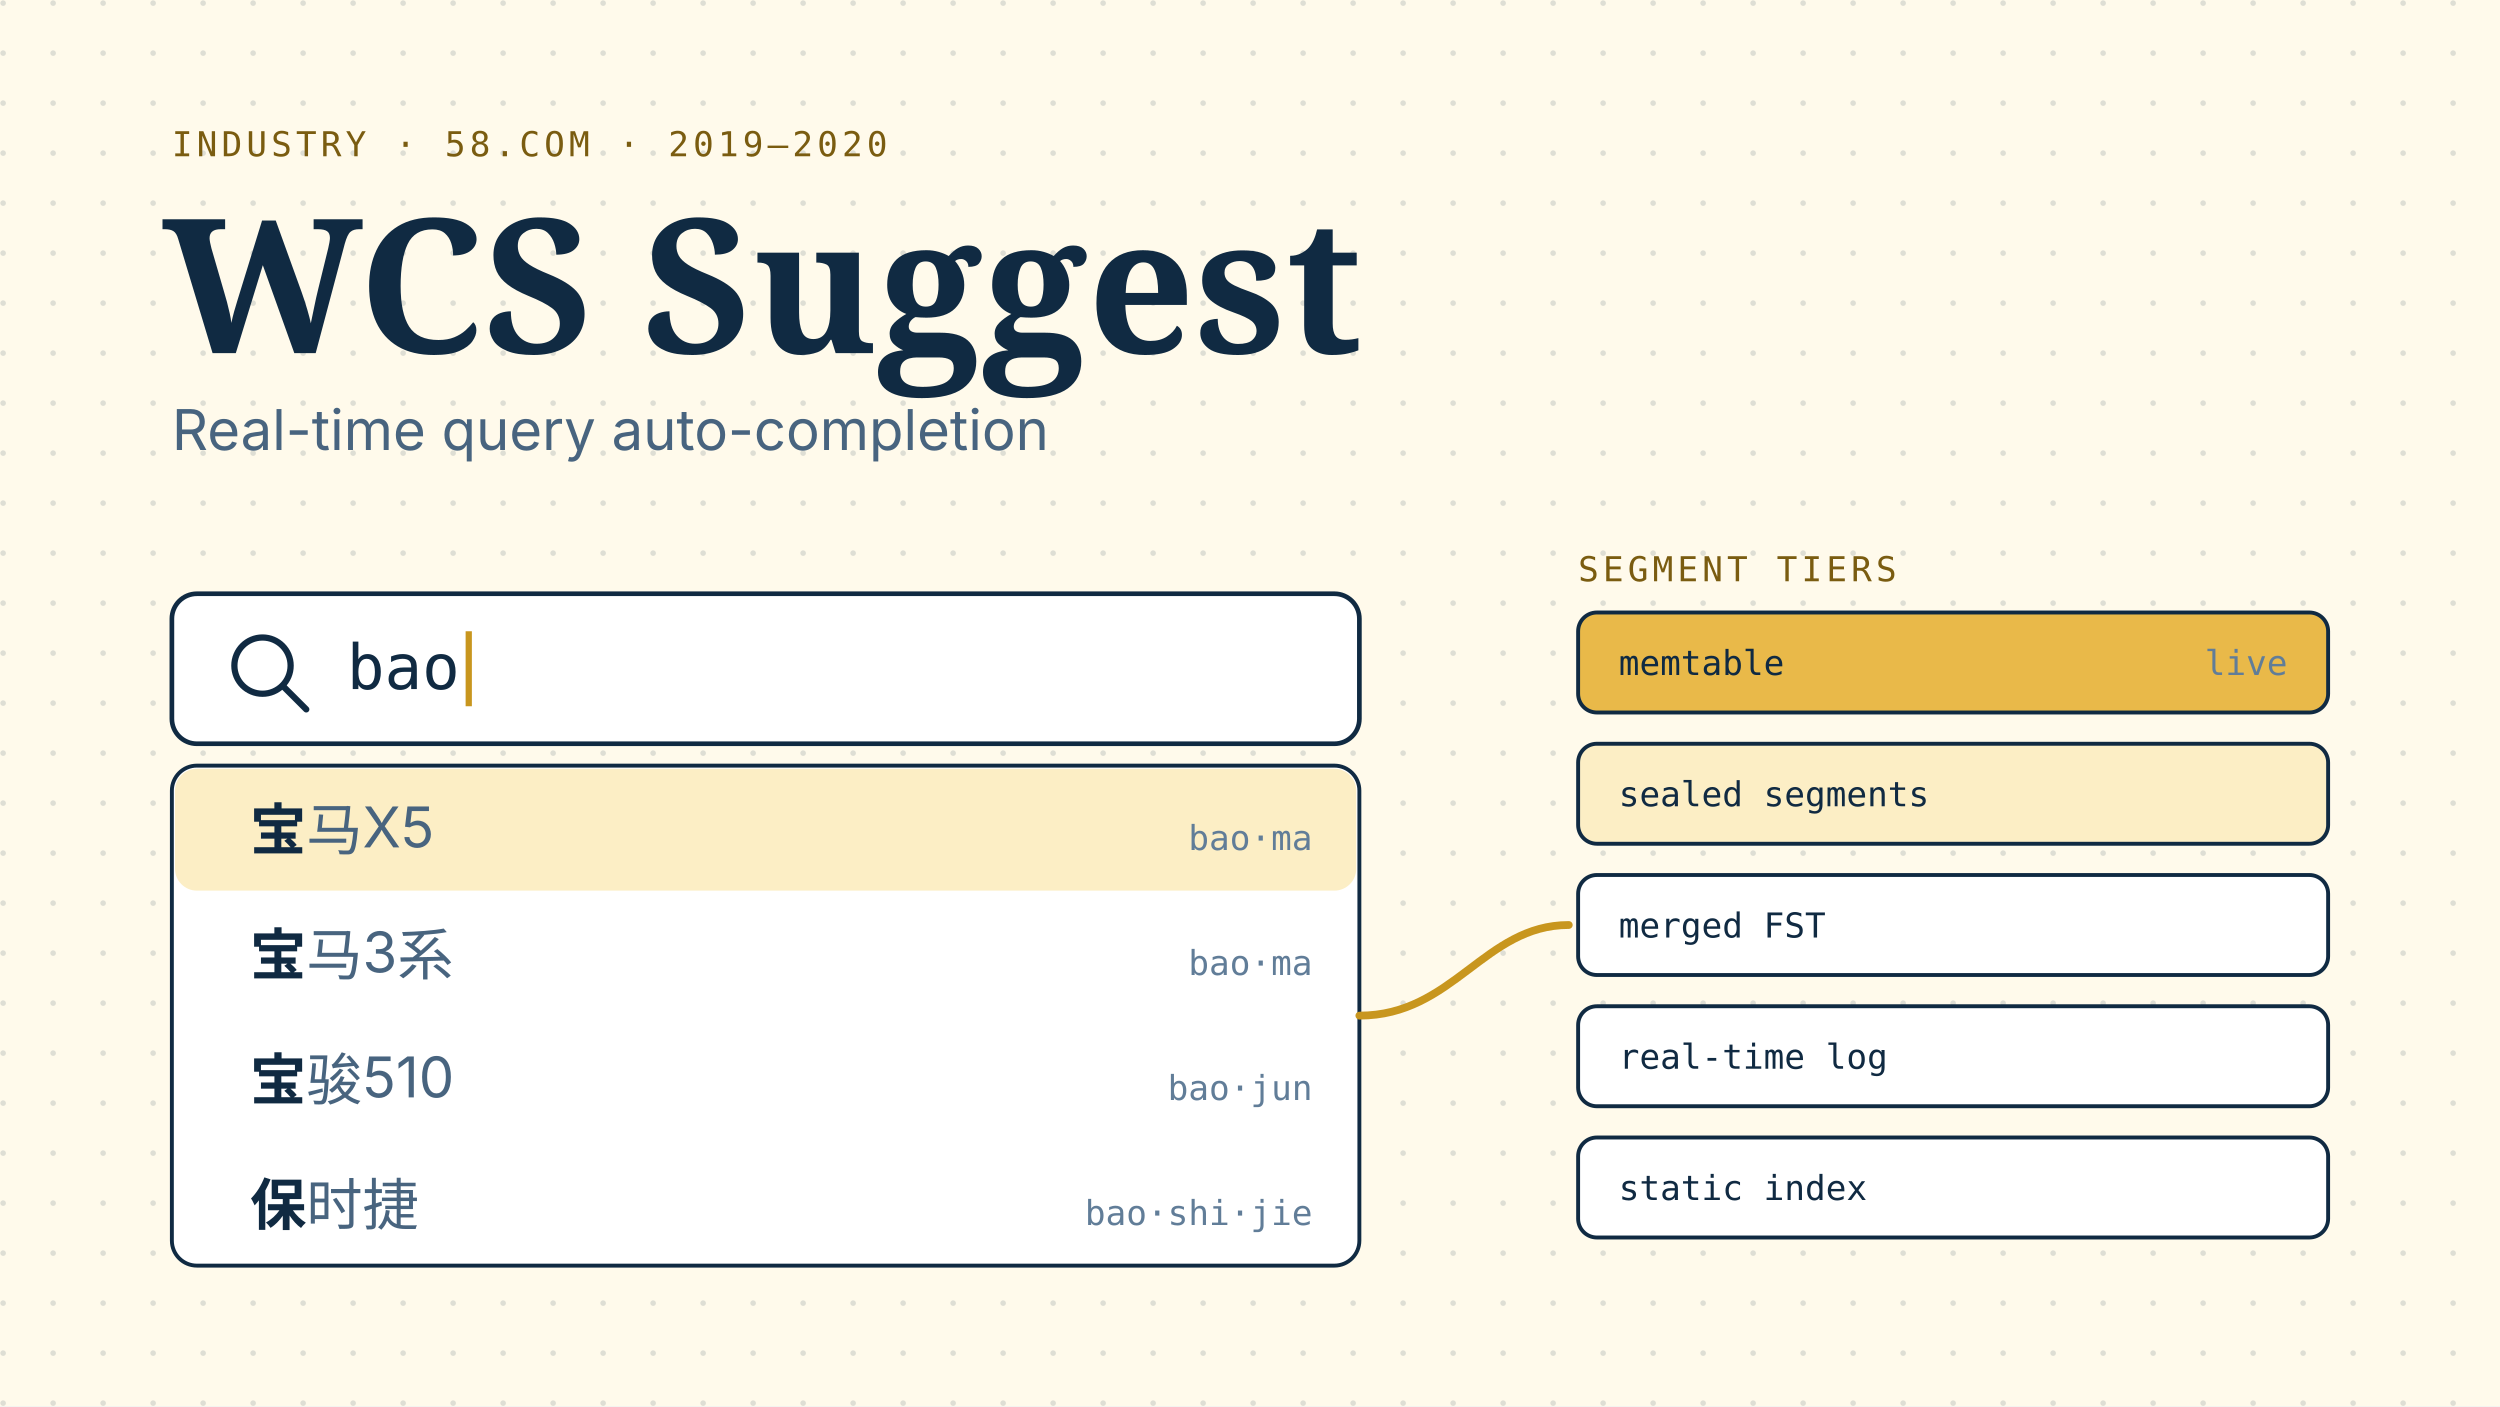
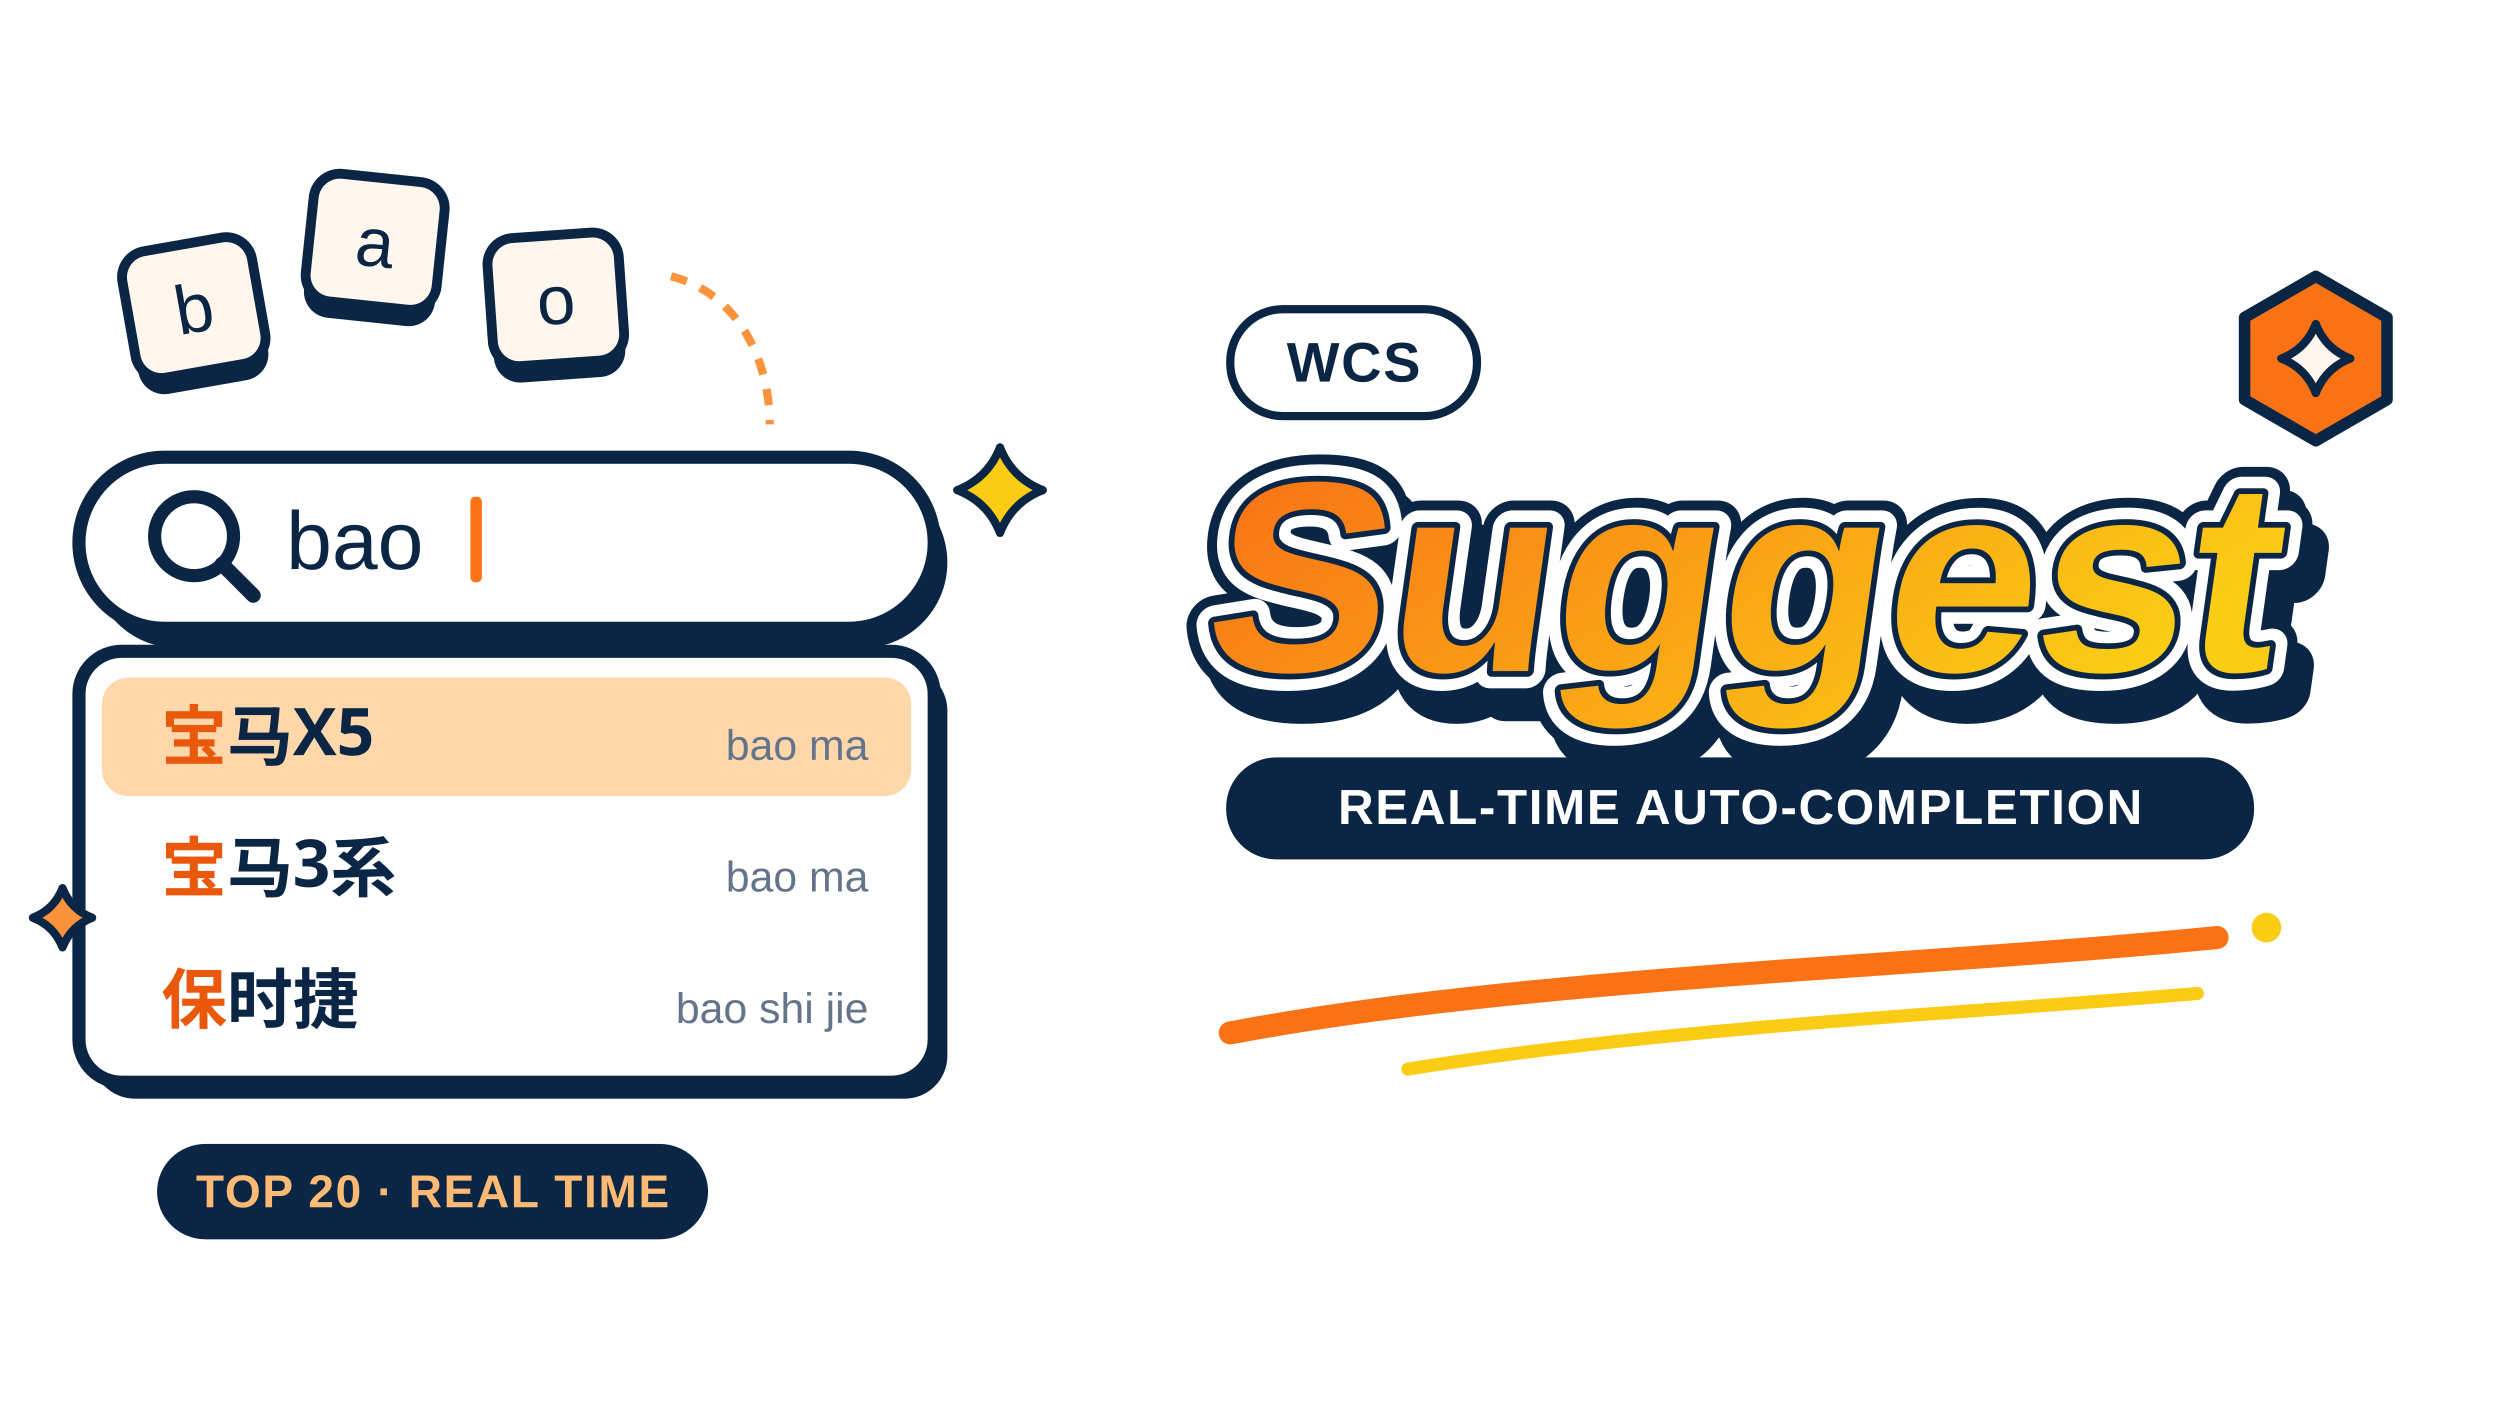
- <svg xmlns="http://www.w3.org/2000/svg" viewBox="0 0 1600 900" width="1600" height="900" role="img" aria-label="WCS Suggest: typing bao in a search box suggests 宝马X5, 宝马3系, 宝骏510 and 保时捷">
-   <style>
-     .h { font: 600 120px Fraunces, Georgia, serif; fill: #102a42; }
-     .sub { font: 400 36px Inter, -apple-system, "Helvetica Neue", Arial, sans-serif; fill: #48647f; }
-     .k { font: 500 22px "JetBrains Mono", ui-monospace, Menlo, monospace; letter-spacing: 0.12em; fill: #7a5c10; }
-     .m { font: 400 22px "JetBrains Mono", ui-monospace, Menlo, monospace; fill: #617d98; }
-     .typed { font: 400 40px "JetBrains Mono", ui-monospace, Menlo, monospace; fill: #102a42; }
-     .sug { font: 400 36px "PingFang SC", "Noto Sans SC", Inter, sans-serif; fill: #48647f; }
-     .hit { font-weight: 600; fill: #102a42; }
-   </style>
+ <svg xmlns="http://www.w3.org/2000/svg" viewBox="52 82 1520 855" width="1600" height="900" role="img" aria-label="WCS Suggest: typing bao in a search box suggests 宝马X5, 宝马3系 and 保时捷, next to the Suggest wordmark.">
  <defs>
-     <pattern id="dots" width="32" height="32" patternUnits="userSpaceOnUse">
-       <circle cx="2" cy="2" r="1.8" fill="#102a42" opacity="0.14" />
-     </pattern>
+     <linearGradient id="gsug" x1="0" y1="0" x2="1" y2="0.3">
+       <stop offset="0" stop-color="#f97316" />
+       <stop offset="1" stop-color="#facc15" />
+     </linearGradient>
  </defs>
-   <rect width="1600" height="900" fill="#fffaeb" />
-   <rect width="1600" height="900" fill="url(#dots)" />
-   <text x="110" y="100" class="k">INDUSTRY · 58.COM · 2019–2020</text>
-   <text x="104" y="226" class="h">WCS Suggest</text>
-   <text x="110" y="288" class="sub">Real-time query auto-completion</text>
-   <rect x="110" y="380" width="760" height="96" rx="16" fill="#ffffff" stroke="#102a42" stroke-width="3" />
-   <circle cx="168" cy="426" r="18" fill="none" stroke="#102a42" stroke-width="4" />
-   <line x1="181" y1="439" x2="196" y2="454" stroke="#102a42" stroke-width="4" stroke-linecap="round" />
-   <text x="222" y="441" class="typed">bao</text>
-   <line x1="300" y1="404" x2="300" y2="452" stroke="#c8961e" stroke-width="4" />
-   <rect x="110" y="490" width="760" height="320" rx="16" fill="#ffffff" stroke="#102a42" stroke-width="2.5" />
-   <rect x="112" y="492" width="756" height="78" rx="14" fill="#fceec5" />
-   <text x="160" y="544" class="sug">
-     <tspan class="hit">宝</tspan>马X5</text>
-   <text x="160" y="624" class="sug">
-     <tspan class="hit">宝</tspan>马3系</text>
-   <text x="160" y="704" class="sug">
-     <tspan class="hit">宝</tspan>骏510</text>
-   <text x="160" y="784" class="sug">
-     <tspan class="hit">保</tspan>时捷</text>
-   <text x="840" y="544" class="m" text-anchor="end">bao·ma</text>
-   <text x="840" y="624" class="m" text-anchor="end">bao·ma</text>
-   <text x="840" y="704" class="m" text-anchor="end">bao·jun</text>
-   <text x="840" y="784" class="m" text-anchor="end">bao·shi·jie</text>
-   <text x="1010" y="372" class="k">SEGMENT TIERS</text>
-   <g stroke="#102a42" stroke-width="2.5">
-     <rect x="1010" y="392" width="480" height="64" rx="12" fill="#e9b949" />
-     <rect x="1010" y="476" width="480" height="64" rx="12" fill="#fceec5" />
-     <rect x="1010" y="560" width="480" height="64" rx="12" fill="#ffffff" />
-     <rect x="1010" y="644" width="480" height="64" rx="12" fill="#ffffff" />
-     <rect x="1010" y="728" width="480" height="64" rx="12" fill="#ffffff" />
+   <rect x="-200" y="-200" width="2000" height="1300" fill="#ffffff" />
+   <g transform="rotate(-10 170 270)">
+     <rect x="130" y="238" width="80" height="80" rx="16" fill="#0b2545" />
+     <rect x="130" y="230" width="80" height="78" rx="16" fill="#fff7ed" stroke="#0b2545" stroke-width="6" />
+     <text x="170" y="284" text-anchor="middle" font-family="'Arial Black','Arial Rounded MT Bold','Helvetica Neue',Arial,sans-serif" font-size="42" fill="#0b2545">b</text>
  </g>
-   <g class="m" style="fill:#102a42">
-     <text x="1036" y="432">memtable</text>
-     <text x="1036" y="516">sealed segments</text>
-     <text x="1036" y="600">merged FST</text>
-     <text x="1036" y="684">real-time log</text>
-     <text x="1036" y="768">static index</text>
+   <g transform="rotate(6 280 230)">
+     <rect x="240" y="198" width="80" height="80" rx="16" fill="#0b2545" />
+     <rect x="240" y="190" width="80" height="78" rx="16" fill="#fff7ed" stroke="#0b2545" stroke-width="6" />
+     <text x="280" y="244" text-anchor="middle" font-family="'Arial Black','Arial Rounded MT Bold','Helvetica Neue',Arial,sans-serif" font-size="42" fill="#0b2545">a</text>
  </g>
-   <text x="1464" y="432" class="m" text-anchor="end">live</text>
-   <path d="M870 650 C 930 650, 950 592, 1004 592" fill="none" stroke="#c8961e" stroke-width="5" stroke-linecap="round" />
+   <g transform="rotate(-4 390 265)">
+     <rect x="350" y="233" width="80" height="80" rx="16" fill="#0b2545" />
+     <rect x="350" y="225" width="80" height="78" rx="16" fill="#fff7ed" stroke="#0b2545" stroke-width="6" />
+     <text x="390" y="279" text-anchor="middle" font-family="'Arial Black','Arial Rounded MT Bold','Helvetica Neue',Arial,sans-serif" font-size="42" fill="#0b2545">o</text>
+   </g>
+   <path d="M460 250 C 500 260, 520 300, 520 340" fill="none" stroke="#fb923c" stroke-width="5" stroke-dasharray="10 9" />
+   <rect x="108" y="372" width="520" height="104" rx="52" fill="#0b2545" />
+   <rect x="100" y="360" width="520" height="104" rx="52" fill="#ffffff" stroke="#0b2545" stroke-width="8" />
+   <circle cx="170" cy="408" r="24" fill="none" stroke="#0b2545" stroke-width="8" />
+   <line x1="187" y1="425" x2="206" y2="444" stroke="#0b2545" stroke-width="9" stroke-linecap="round" />
+   <text x="226" y="428" font-family="'Arial Black','Arial Rounded MT Bold','Helvetica Neue',Arial,sans-serif" font-size="50" fill="#0b2545">bao</text>
+   <rect x="338" y="384" width="7" height="52" rx="3" fill="#f97316" />
+   <rect x="108" y="488" width="520" height="262" rx="26" fill="#0b2545" />
+   <rect x="100" y="478" width="520" height="262" rx="26" fill="#ffffff" stroke="#0b2545" stroke-width="8" />
+   <rect x="114" y="494" width="492" height="72" rx="16" fill="#fed7aa" />
+   <text x="150" y="544" font-family="'PingFang SC','Hiragino Sans GB','Noto Sans SC','Microsoft YaHei',sans-serif" font-size="40" font-weight="700" fill="#0b2545">
+     <tspan fill="#ea580c">宝</tspan>马X5</text>
+   <text x="580" y="544" text-anchor="end" font-family="'Helvetica Neue',Arial,sans-serif" font-size="26" fill="#64748b">bao ma</text>
+   <text x="150" y="624" font-family="'PingFang SC','Hiragino Sans GB','Noto Sans SC','Microsoft YaHei',sans-serif" font-size="40" font-weight="700" fill="#0b2545">
+     <tspan fill="#ea580c">宝</tspan>马3系</text>
+   <text x="580" y="624" text-anchor="end" font-family="'Helvetica Neue',Arial,sans-serif" font-size="26" fill="#64748b">bao ma</text>
+   <text x="150" y="704" font-family="'PingFang SC','Hiragino Sans GB','Noto Sans SC','Microsoft YaHei',sans-serif" font-size="40" font-weight="700" fill="#0b2545">
+     <tspan fill="#ea580c">保</tspan>时捷</text>
+   <text x="580" y="704" text-anchor="end" font-family="'Helvetica Neue',Arial,sans-serif" font-size="26" fill="#64748b">bao shi jie</text>
+   <path d="M660 354 Q667.28 372.72 686 380 Q667.28 387.28 660 406 Q652.72 387.28 634 380 Q652.72 372.72 660 354 Z" fill="#facc15" stroke="#0b2545" stroke-width="5" stroke-linejoin="round" />
+   <path d="M90 622 Q95.04 634.96 108 640 Q95.04 645.04 90 658 Q84.96 645.04 72 640 Q84.96 634.96 90 622 Z" fill="#fb923c" stroke="#0b2545" stroke-width="5" stroke-linejoin="round" />
+   <rect x="150" y="780" width="330" height="53" rx="27" fill="#0b2545" stroke="#0b2545" stroke-width="5" />
+   <text x="315.0" y="816" text-anchor="middle" font-family="'Helvetica Neue',Arial,sans-serif" font-weight="700" font-size="28" fill="#fdba74" letter-spacing="1">TOP 20 · REAL TIME</text>
+   <rect x="800" y="270" width="150" height="65" rx="32" fill="#ffffff" stroke="#0b2545" stroke-width="5" />
+   <text x="875.0" y="314" text-anchor="middle" font-family="'Helvetica Neue',Arial,sans-serif" font-weight="700" font-size="34" fill="#0b2545" letter-spacing="1">WCS</text>
+   <g transform="skewX(-8)">
+     <text x="850" y="490.0" font-family="'Arial Black','Arial Rounded MT Bold','Helvetica Neue',Arial,sans-serif" font-size="165" font-weight="900" stroke-linejoin="round" paint-order="stroke" transform="translate(12,14)" fill="#0b2545" stroke="#0b2545" stroke-width="33">Suggest</text>
+     <text x="850" y="490.0" font-family="'Arial Black','Arial Rounded MT Bold','Helvetica Neue',Arial,sans-serif" font-size="165" font-weight="900" stroke-linejoin="round" paint-order="stroke" fill="#ffffff" stroke="#0b2545" stroke-width="33">Suggest</text>
+     <text x="850" y="490.0" font-family="'Arial Black','Arial Rounded MT Bold','Helvetica Neue',Arial,sans-serif" font-size="165" font-weight="900" stroke-linejoin="round" paint-order="stroke" fill="#ffffff" stroke="#ffffff" stroke-width="21">Suggest</text>
+     <text x="850" y="490.0" font-family="'Arial Black','Arial Rounded MT Bold','Helvetica Neue',Arial,sans-serif" font-size="165" font-weight="900" stroke-linejoin="round" paint-order="stroke" fill="url(#gsug)" stroke="#0b2545" stroke-width="7">Suggest</text>
+   </g>
+   <rect x="800" y="545" width="620" height="57" rx="28" fill="#0b2545" stroke="#0b2545" stroke-width="5" />
+   <text x="1110.0" y="583" text-anchor="middle" font-family="'Helvetica Neue',Arial,sans-serif" font-weight="700" font-size="30" fill="#ffffff" letter-spacing="1">REAL-TIME AUTO-COMPLETION</text>
+   <polygon points="1503.3,275.0 1503.3,325.0 1460.0,350.0 1416.7,325.0 1416.7,275.0 1460.0,250.0" fill="#f97316" stroke="#0b2545" stroke-width="7" stroke-linejoin="round" />
+   <path d="M1460 279 Q1465.88 294.12 1481 300 Q1465.88 305.88 1460 321 Q1454.12 305.88 1439 300 Q1454.12 294.12 1460 279 Z" fill="#fff7ed" stroke="#0b2545" stroke-width="5" stroke-linejoin="round" />
+   <path d="M800 710 C 980.0 676, 1220.0 670, 1400 652" fill="none" stroke="#f97316" stroke-width="14" stroke-linecap="round" />
+   <path d="M908.0 732 C 1070.0 706, 1250.0 698, 1388.0 686" fill="none" stroke="#facc15" stroke-width="8" stroke-linecap="round" />
+   <circle cx="1430" cy="646" r="9" fill="#facc15" />
</svg>
